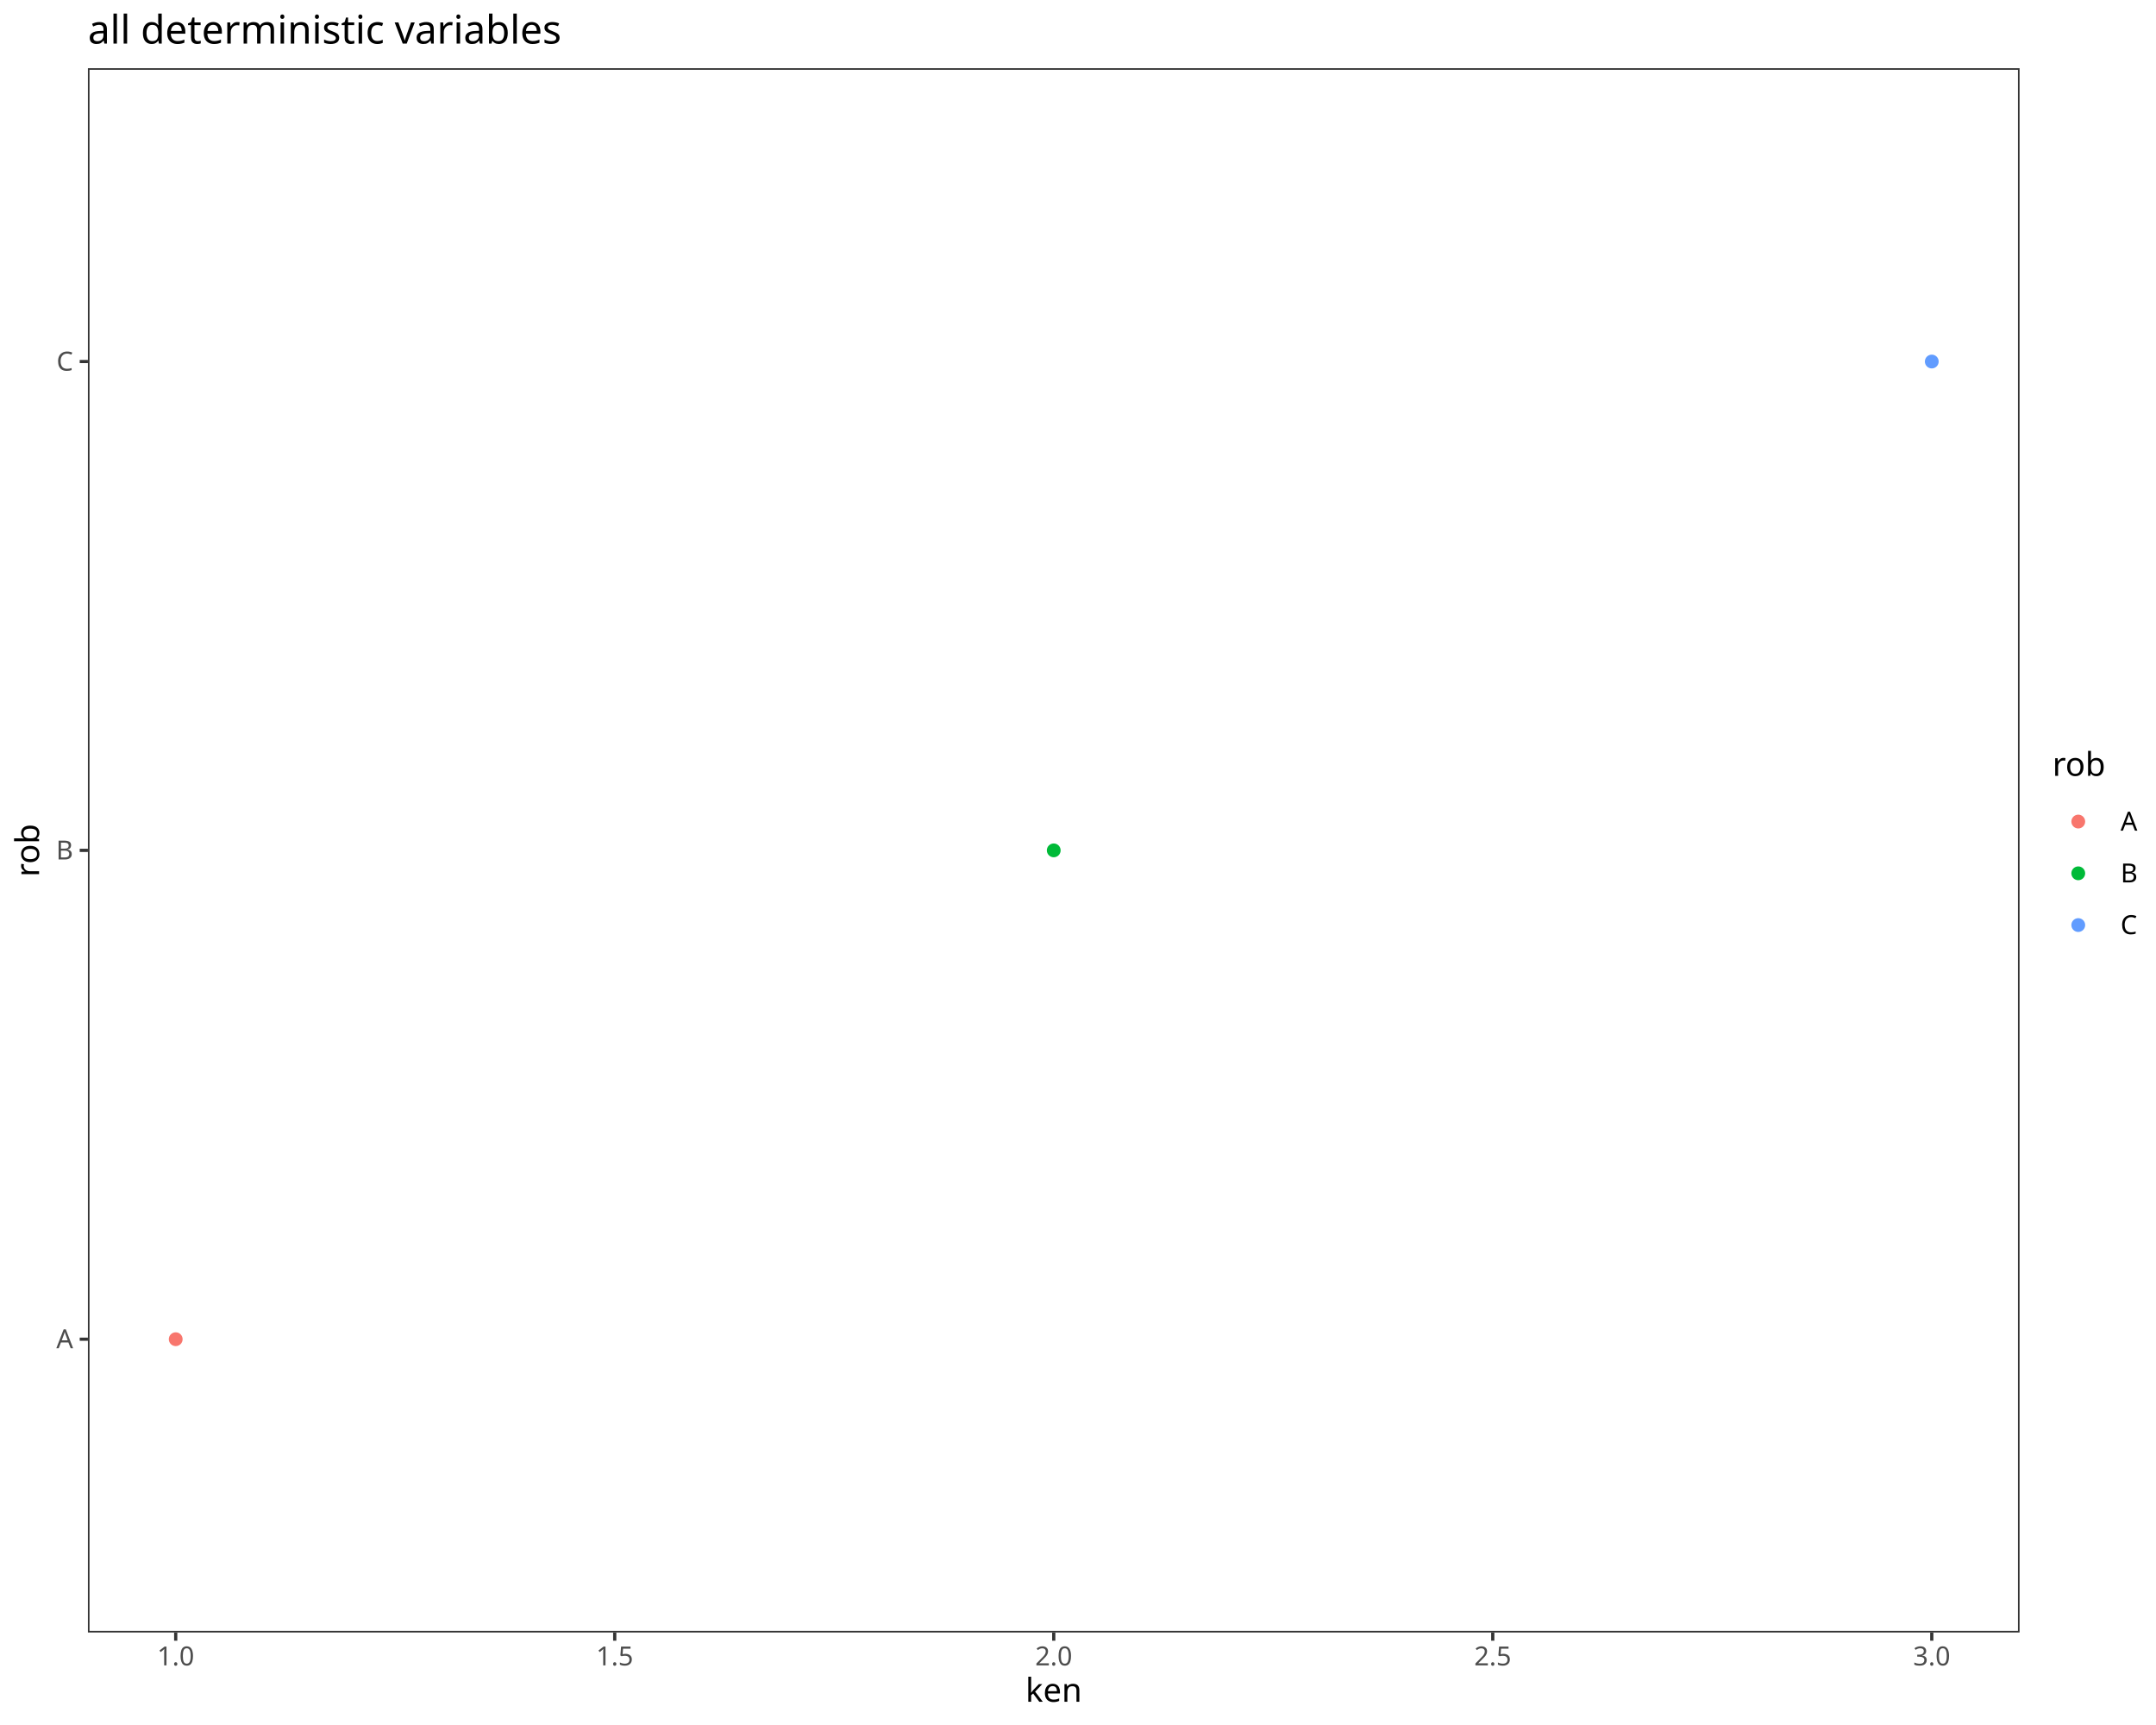
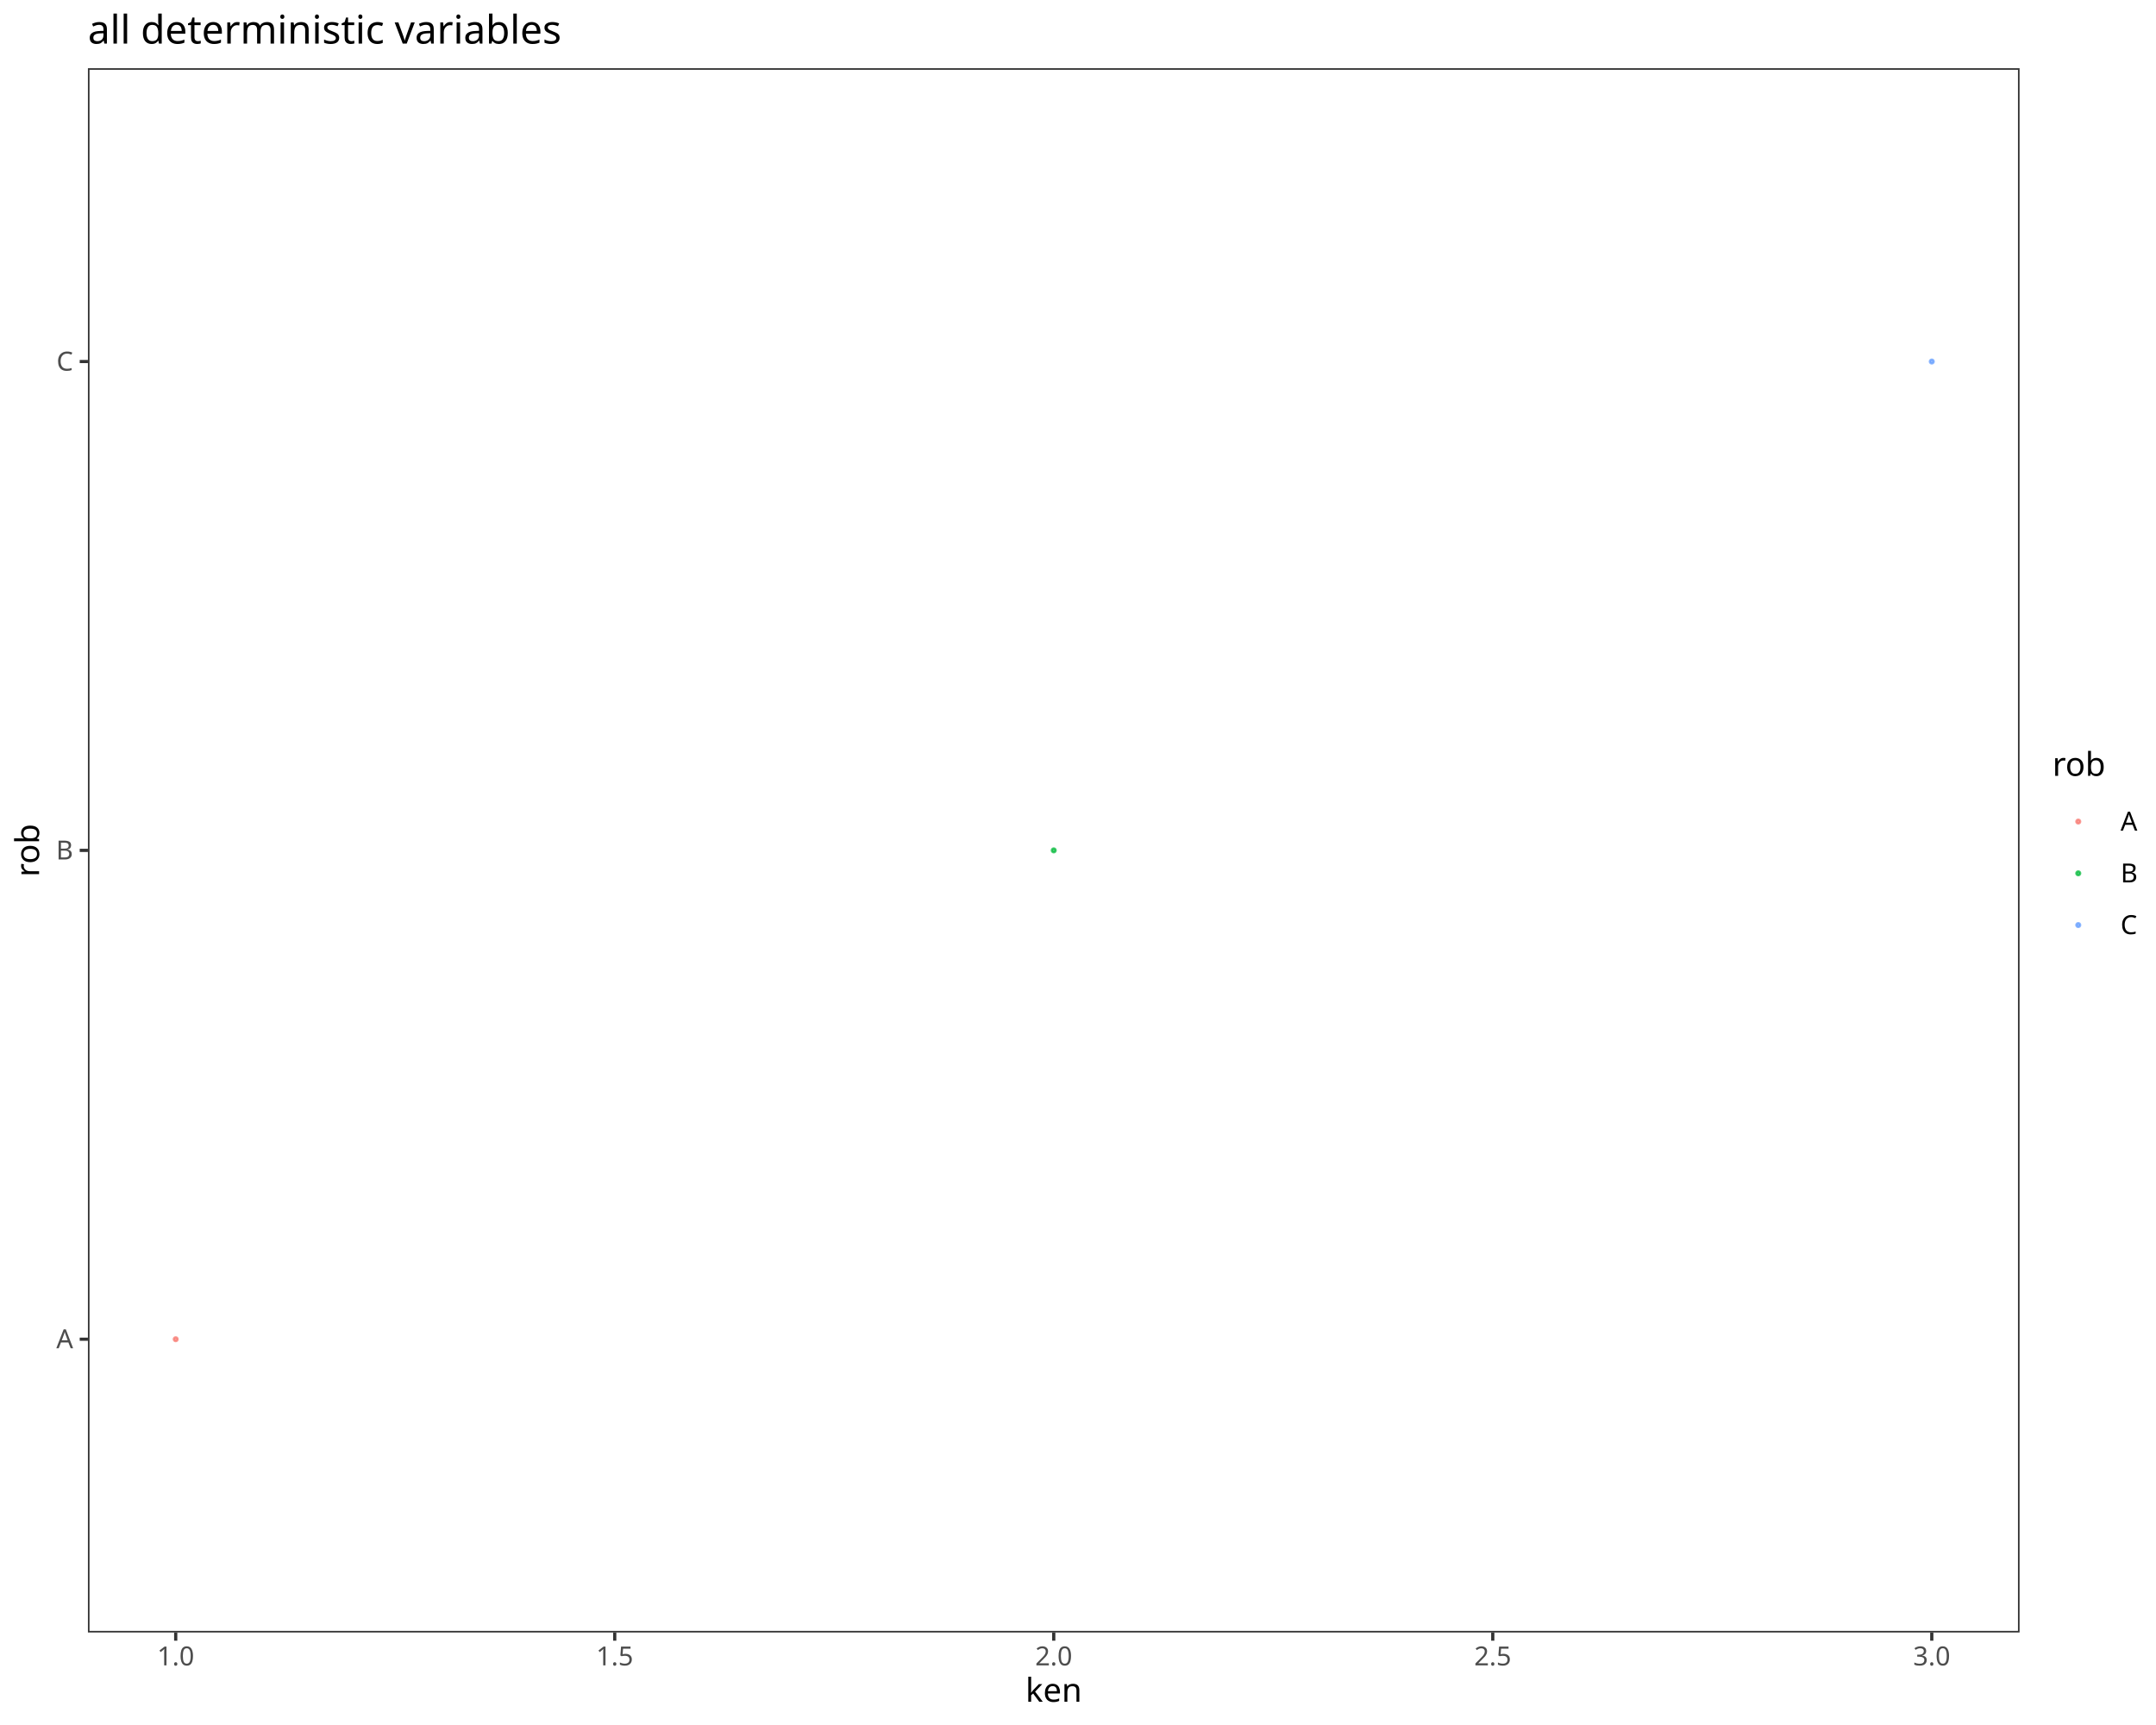
<svg xmlns="http://www.w3.org/2000/svg" class="svglite" data-engine-version="2.0" width="720.00pt" height="576.00pt" viewBox="0 0 720.00 576.00">
  <defs>
    <style type="text/css">
    .svglite line, .svglite polyline, .svglite polygon, .svglite path, .svglite rect, .svglite circle {
      fill: none;
      stroke: #000000;
      stroke-linecap: round;
      stroke-linejoin: round;
      stroke-miterlimit: 10.00;
    }
  </style>
  </defs>
  <rect width="100%" height="100%" style="stroke: none; fill: #FFFFFF;" />
  <defs>
    <clipPath id="cpMC4wMHw3MjAuMDB8MC4wMHw1NzYuMDA=">
      <rect x="0.00" y="0.00" width="720.00" height="576.00" />
    </clipPath>
  </defs>
  <g clip-path="url(#cpMC4wMHw3MjAuMDB8MC4wMHw1NzYuMDA=)">
    <rect x="0.00" y="0.00" width="720.00" height="576.00" style="stroke-width: 1.07; stroke: #FFFFFF; fill: #FFFFFF;" />
  </g>
  <defs>
    <clipPath id="cpMjkuMzZ8Njc0LjQ1fDIyLjc4fDU0NS4xMQ==">
      <rect x="29.36" y="22.78" width="645.08" height="522.33" />
    </clipPath>
  </defs>
  <g clip-path="url(#cpMjkuMzZ8Njc0LjQ1fDIyLjc4fDU0NS4xMQ==)">
    <rect x="29.36" y="22.78" width="645.08" height="522.33" style="stroke-width: 1.07; stroke: none; fill: #FFFFFF;" />
-     <circle cx="58.68" cy="447.18" r="1.95" style="stroke-width: 0.71; stroke: #F8766D; fill: #F8766D;" />
-     <circle cx="351.90" cy="283.95" r="1.95" style="stroke-width: 0.71; stroke: #00BA38; fill: #00BA38;" />
-     <circle cx="645.12" cy="120.72" r="1.95" style="stroke-width: 0.71; stroke: #619CFF; fill: #619CFF;" />
+     <circle cx="58.68" cy="447.18" r="0.67" style="stroke-width: 0.71; stroke: #F8766D; stroke-opacity: 0.70; fill: #F8766D; fill-opacity: 0.70;" />
+     <circle cx="351.90" cy="283.95" r="0.67" style="stroke-width: 0.71; stroke: #00BA38; stroke-opacity: 0.70; fill: #00BA38; fill-opacity: 0.70;" />
+     <circle cx="645.12" cy="120.72" r="0.67" style="stroke-width: 0.71; stroke: #619CFF; stroke-opacity: 0.70; fill: #619CFF; fill-opacity: 0.70;" />
    <rect x="29.36" y="22.78" width="645.08" height="522.33" style="stroke-width: 1.07; stroke: #333333;" />
  </g>
  <g clip-path="url(#cpMC4wMHw3MjAuMDB8MC4wMHw1NzYuMDA=)">
    <text x="24.43" y="450.20" text-anchor="end" style="font-size: 8.80px; fill: #4D4D4D; font-family: sans;" textLength="5.87px" lengthAdjust="spacingAndGlyphs">A</text>
    <text x="24.43" y="286.98" text-anchor="end" style="font-size: 8.80px; fill: #4D4D4D; font-family: sans;" textLength="5.87px" lengthAdjust="spacingAndGlyphs">B</text>
    <text x="24.43" y="123.75" text-anchor="end" style="font-size: 8.80px; fill: #4D4D4D; font-family: sans;" textLength="6.36px" lengthAdjust="spacingAndGlyphs">C</text>
    <polyline points="26.62,447.18 29.36,447.18 " style="stroke-width: 1.07; stroke: #333333; stroke-linecap: butt;" />
    <polyline points="26.62,283.95 29.36,283.95 " style="stroke-width: 1.07; stroke: #333333; stroke-linecap: butt;" />
    <polyline points="26.62,120.72 29.36,120.72 " style="stroke-width: 1.07; stroke: #333333; stroke-linecap: butt;" />
    <polyline points="58.68,547.85 58.68,545.11 " style="stroke-width: 1.07; stroke: #333333; stroke-linecap: butt;" />
    <polyline points="205.29,547.85 205.29,545.11 " style="stroke-width: 1.07; stroke: #333333; stroke-linecap: butt;" />
    <polyline points="351.90,547.85 351.90,545.11 " style="stroke-width: 1.07; stroke: #333333; stroke-linecap: butt;" />
    <polyline points="498.51,547.85 498.51,545.11 " style="stroke-width: 1.07; stroke: #333333; stroke-linecap: butt;" />
    <polyline points="645.12,547.85 645.12,545.11 " style="stroke-width: 1.07; stroke: #333333; stroke-linecap: butt;" />
    <text x="58.68" y="556.10" text-anchor="middle" style="font-size: 8.80px; fill: #4D4D4D; font-family: sans;" textLength="12.23px" lengthAdjust="spacingAndGlyphs">1.0</text>
    <text x="205.29" y="556.10" text-anchor="middle" style="font-size: 8.80px; fill: #4D4D4D; font-family: sans;" textLength="12.23px" lengthAdjust="spacingAndGlyphs">1.5</text>
    <text x="351.90" y="556.10" text-anchor="middle" style="font-size: 8.80px; fill: #4D4D4D; font-family: sans;" textLength="12.23px" lengthAdjust="spacingAndGlyphs">2.0</text>
    <text x="498.51" y="556.10" text-anchor="middle" style="font-size: 8.80px; fill: #4D4D4D; font-family: sans;" textLength="12.23px" lengthAdjust="spacingAndGlyphs">2.5</text>
    <text x="645.12" y="556.10" text-anchor="middle" style="font-size: 8.80px; fill: #4D4D4D; font-family: sans;" textLength="12.23px" lengthAdjust="spacingAndGlyphs">3.0</text>
    <text x="351.90" y="568.24" text-anchor="middle" style="font-size: 11.00px; font-family: sans;" textLength="17.74px" lengthAdjust="spacingAndGlyphs">ken</text>
    <text transform="translate(13.05,283.95) rotate(-90)" text-anchor="middle" style="font-size: 11.00px; font-family: sans;" textLength="15.90px" lengthAdjust="spacingAndGlyphs">rob</text>
    <rect x="685.40" y="250.36" width="29.12" height="67.17" style="stroke-width: 1.07; stroke: none; fill: #FFFFFF;" />
    <text x="685.40" y="259.07" style="font-size: 11.00px; font-family: sans;" textLength="15.90px" lengthAdjust="spacingAndGlyphs">rob</text>
    <rect x="685.40" y="265.69" width="17.28" height="17.28" style="stroke-width: 1.07; stroke: none; fill: #FFFFFF;" />
-     <circle cx="694.04" cy="274.33" r="1.95" style="stroke-width: 0.71; stroke: #F8766D; fill: #F8766D;" />
+     <circle cx="694.04" cy="274.33" r="0.67" style="stroke-width: 0.71; stroke: #F8766D; stroke-opacity: 0.70; fill: #F8766D; fill-opacity: 0.70;" />
    <rect x="685.40" y="282.97" width="17.28" height="17.28" style="stroke-width: 1.07; stroke: none; fill: #FFFFFF;" />
-     <circle cx="694.04" cy="291.61" r="1.95" style="stroke-width: 0.71; stroke: #00BA38; fill: #00BA38;" />
+     <circle cx="694.04" cy="291.61" r="0.67" style="stroke-width: 0.71; stroke: #00BA38; stroke-opacity: 0.70; fill: #00BA38; fill-opacity: 0.70;" />
    <rect x="685.40" y="300.25" width="17.28" height="17.28" style="stroke-width: 1.07; stroke: none; fill: #FFFFFF;" />
-     <circle cx="694.04" cy="308.89" r="1.95" style="stroke-width: 0.71; stroke: #619CFF; fill: #619CFF;" />
+     <circle cx="694.04" cy="308.89" r="0.67" style="stroke-width: 0.71; stroke: #619CFF; stroke-opacity: 0.70; fill: #619CFF; fill-opacity: 0.70;" />
    <text x="708.16" y="277.36" style="font-size: 8.80px; font-family: sans;" textLength="5.87px" lengthAdjust="spacingAndGlyphs">A</text>
    <text x="708.16" y="294.64" style="font-size: 8.80px; font-family: sans;" textLength="5.87px" lengthAdjust="spacingAndGlyphs">B</text>
    <text x="708.16" y="311.92" style="font-size: 8.80px; font-family: sans;" textLength="6.36px" lengthAdjust="spacingAndGlyphs">C</text>
    <text x="29.36" y="14.56" style="font-size: 13.20px; font-family: sans;" textLength="147.47px" lengthAdjust="spacingAndGlyphs">all deterministic variables</text>
  </g>
</svg>
